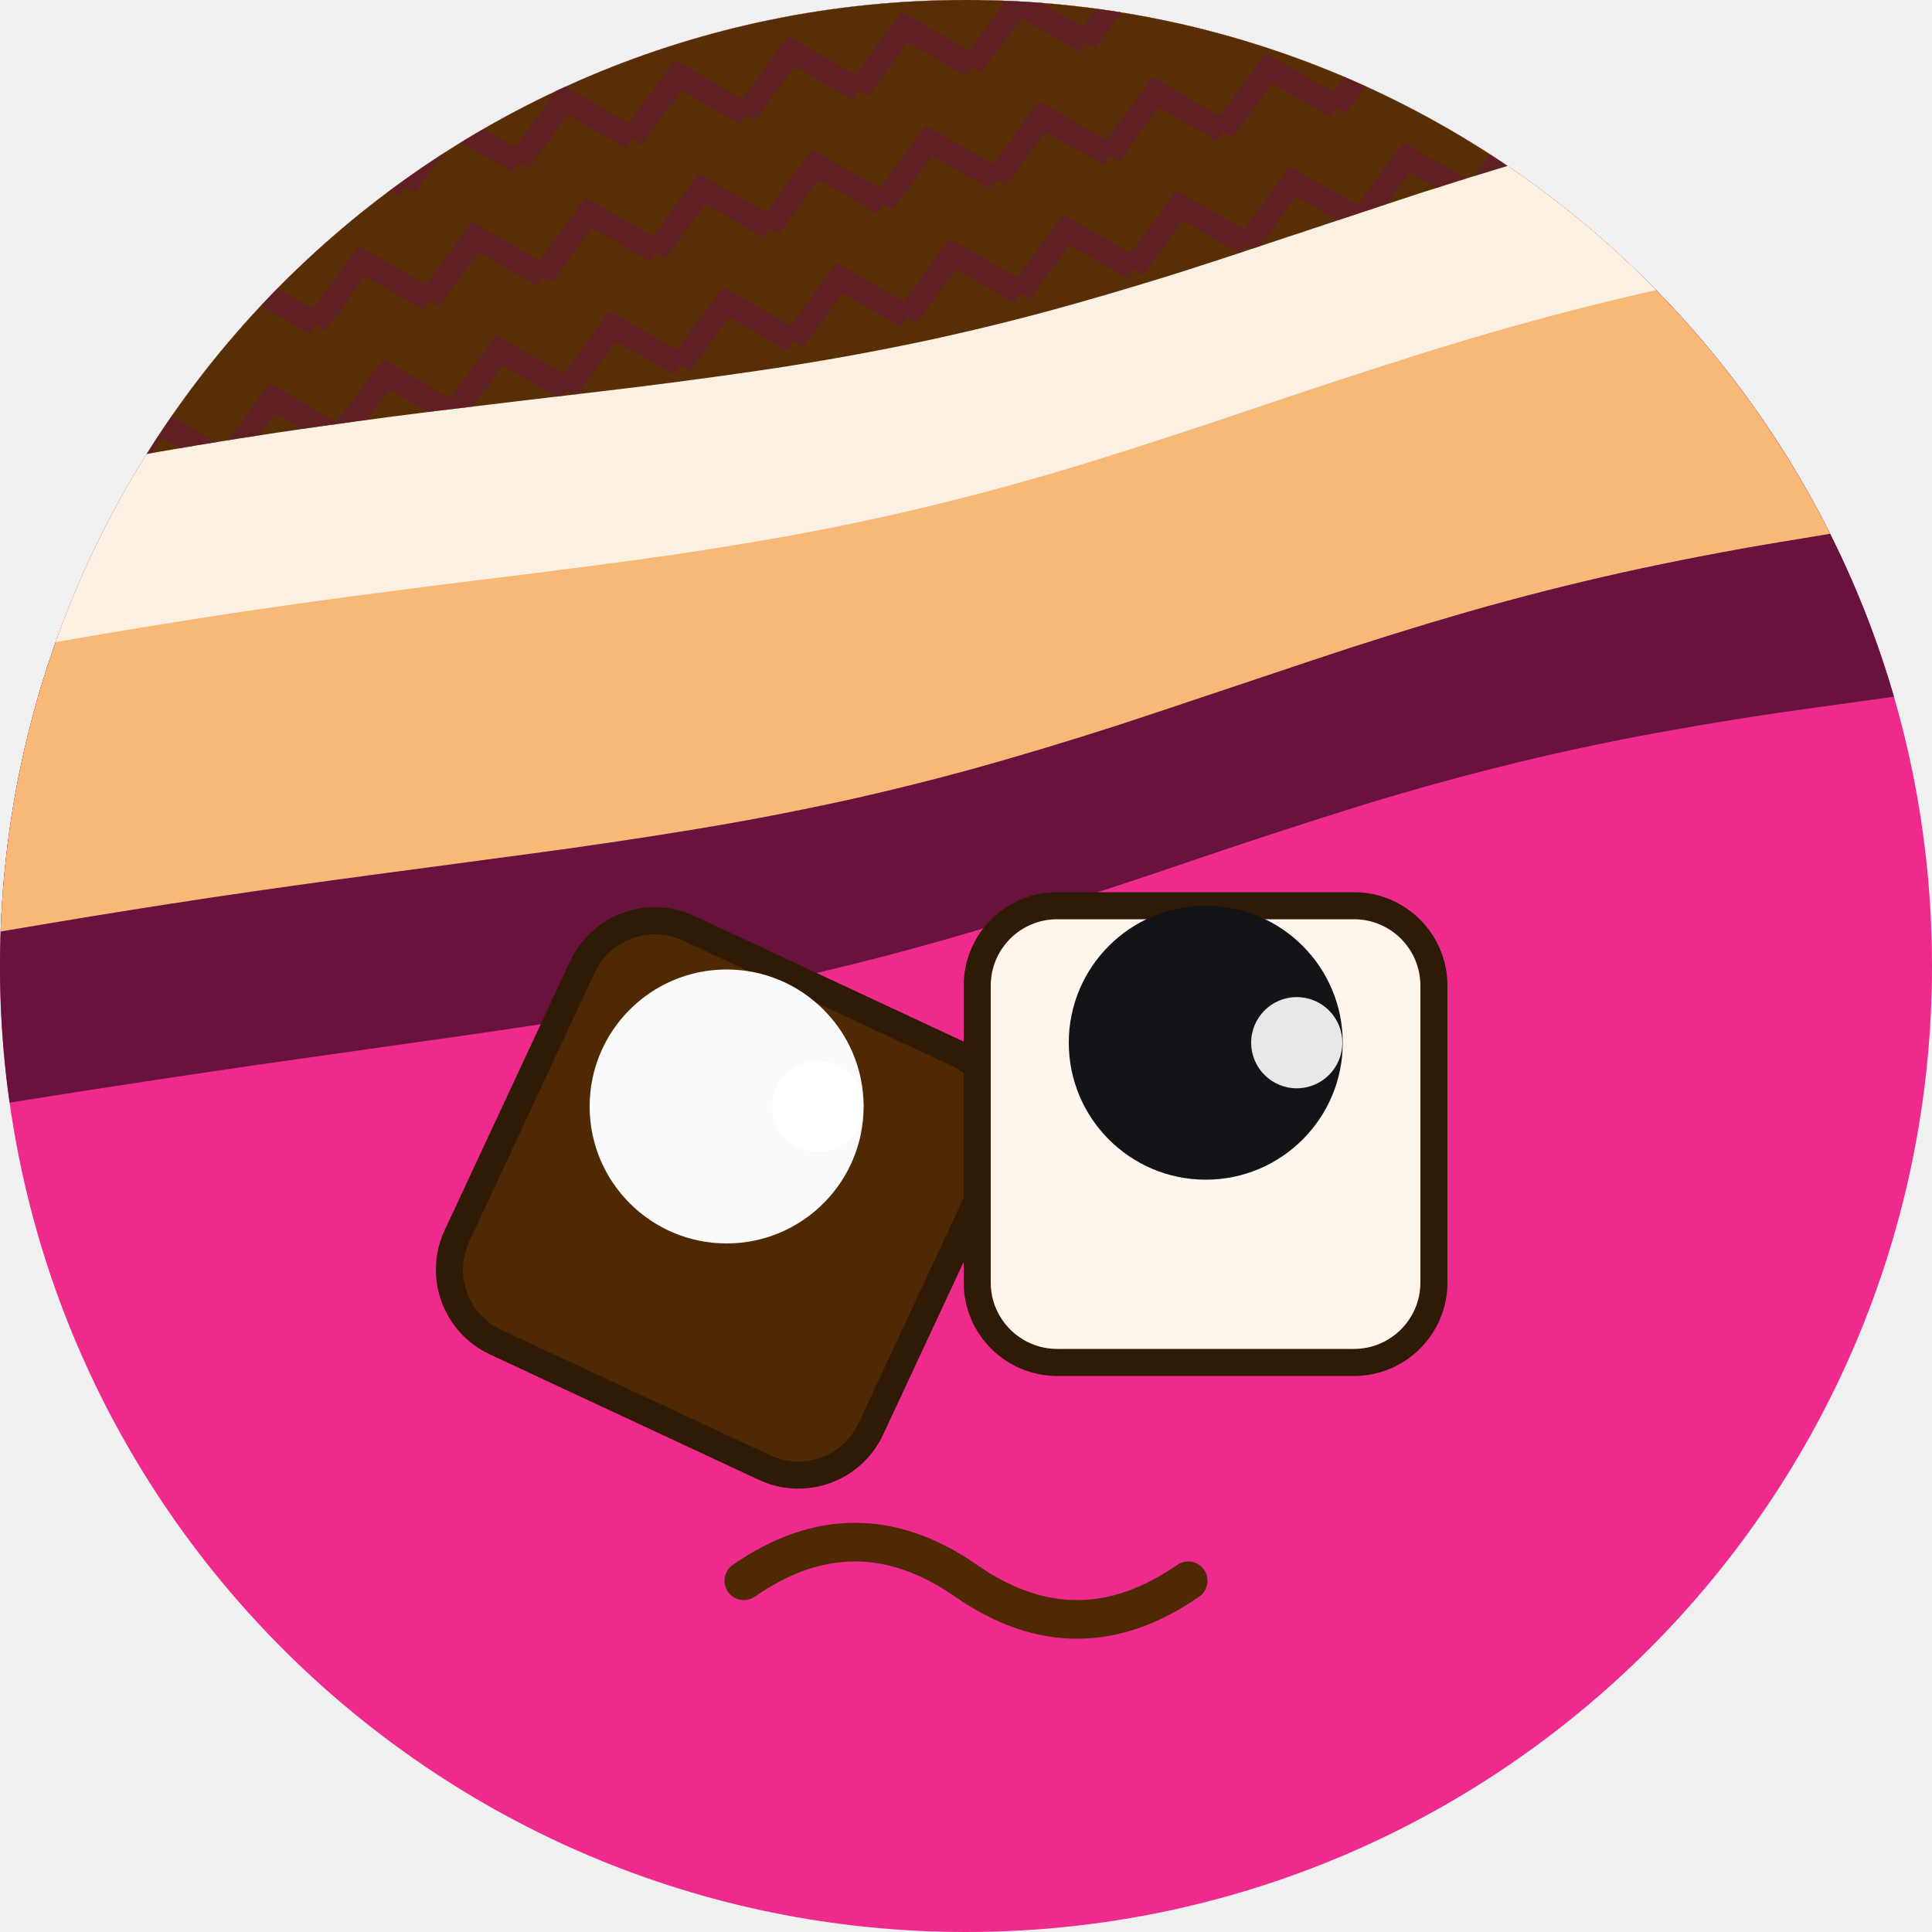
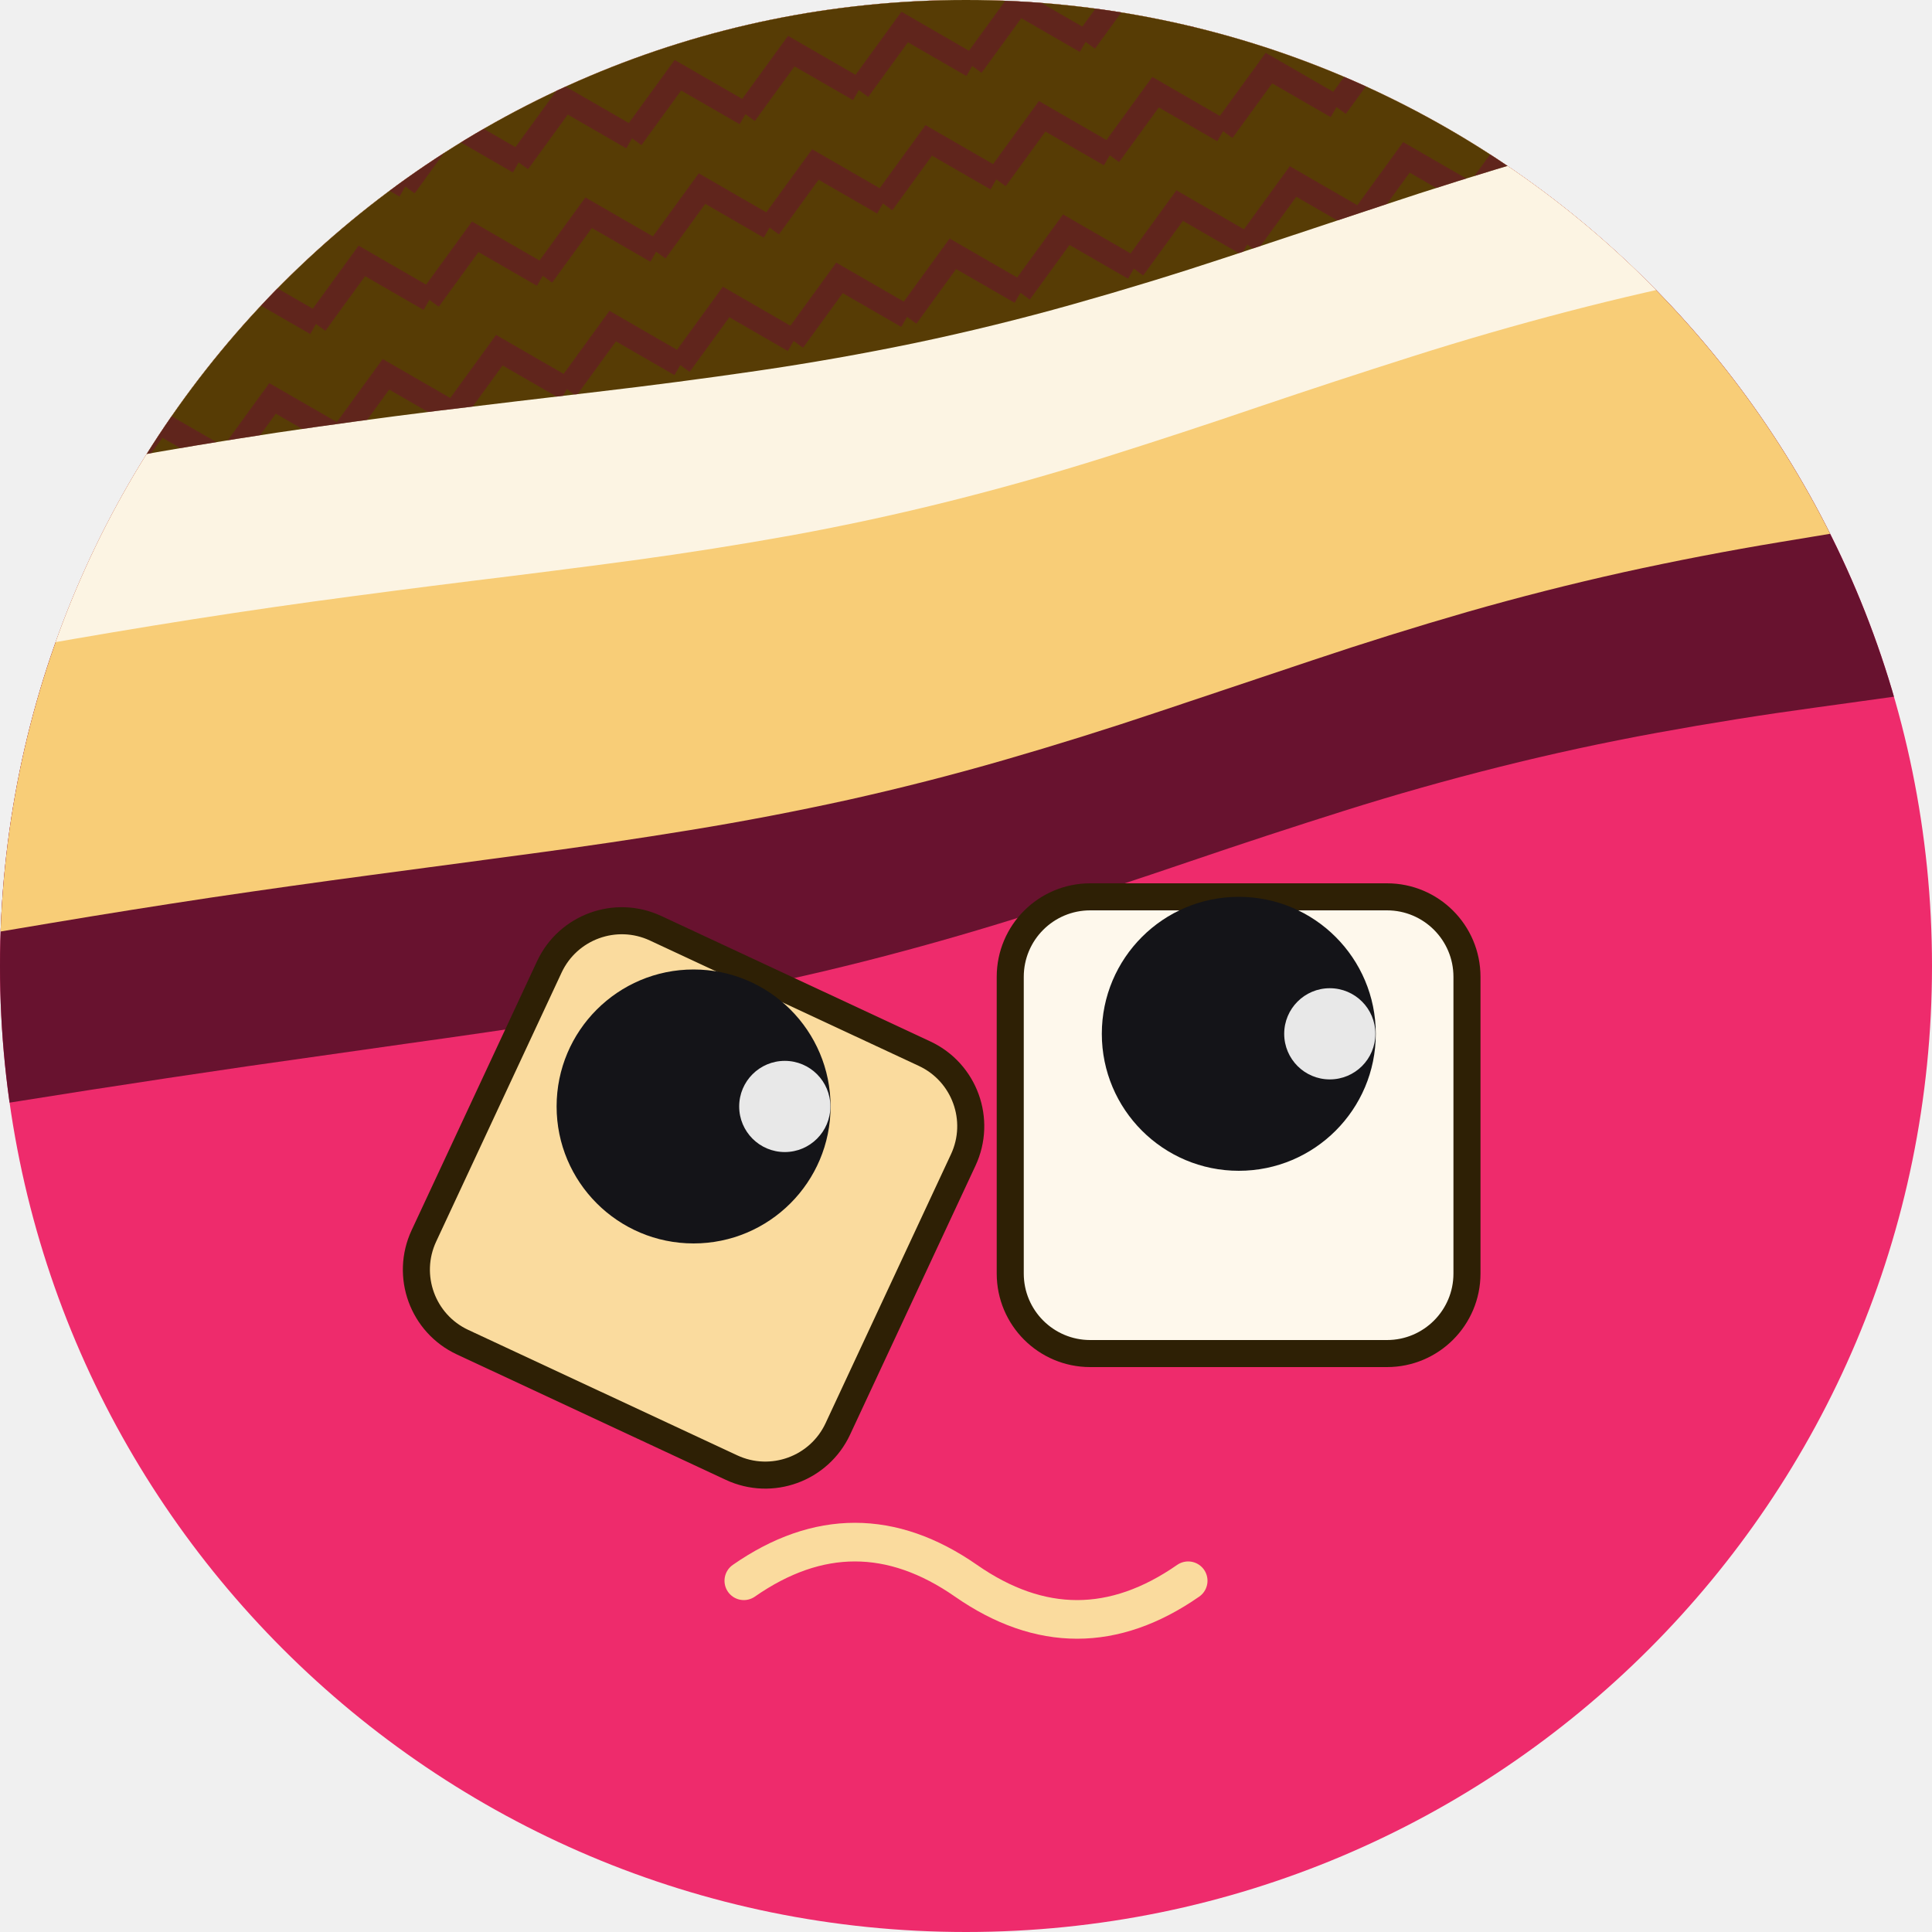
<svg xmlns="http://www.w3.org/2000/svg" viewBox="0 0 100 100" width="128" height="128" role="img" aria-label="Avatar">
  <defs>
    <clipPath id="c62942659">
      <rect width="100" height="100" rx="50" />
    </clipPath>
    <pattern id="h62942659" width="6" height="6" patternUnits="userSpaceOnUse">
-       <path d="M0 4.5L3 1.8L6 4.5" fill="none" stroke="#68123d" stroke-width="1.2" />
+       <path d="M0 4.5L3 1.8L6 4.5" fill="none" stroke="#68122f" stroke-width="1.2" />
    </pattern>
  </defs>
  <g clip-path="url(#c62942659)">
-     <rect width="100" height="100" fill="#ee2b8c" />
+     <rect width="100" height="100" fill="#ee2b6c" />
    <g transform="rotate(-12 50 50)">
-       <path fill="#68123d" d="M-60 -60H160V46.36L100 46.36L95.83 46.06Q91.67 45.75 87.5 45.63Q83.33 45.51 79.17 45.66Q75 45.81 70.83 46.21Q66.67 46.61 62.5 47.11Q58.33 47.61 54.17 48.02Q50 48.44 45.83 48.63Q41.67 48.82 37.5 48.75Q33.33 48.69 29.17 48.45Q25 48.21 20.83 47.91Q16.67 47.62 12.5 47.34Q8.33 47.07 4.17 46.84L0 46.62L-60 46.62Z" />
-       <path fill="#f8b877" d="M-60 -60H160V37.49L100 37.49L95.83 37.3Q91.67 37.11 87.5 37.14Q83.33 37.18 79.17 37.47Q75 37.77 70.83 38.25Q66.67 38.72 62.5 39.2Q58.33 39.68 54.17 39.98Q50 40.28 45.83 40.32Q41.67 40.35 37.5 40.15Q33.33 39.95 29.17 39.63Q25 39.31 20.83 38.99Q16.67 38.67 12.5 38.41Q8.33 38.16 4.17 37.98L0 37.8L-60 37.8Z" />
-       <path fill="#fcf0e3" d="M-60 -60H160V23.26L100 23.26L95.83 23.21Q91.67 23.15 87.5 23.34Q83.33 23.53 79.17 23.94Q75 24.35 70.83 24.84Q66.67 25.34 62.5 25.74Q58.33 26.14 54.17 26.29Q50 26.44 45.83 26.32Q41.67 26.19 37.5 25.88Q33.33 25.56 29.17 25.19Q25 24.83 20.83 24.52Q16.67 24.22 12.5 24.02Q8.33 23.82 4.17 23.7L0 23.59L-60 23.59Z" />
-       <path fill="#572e05" d="M-60 -60H160V14.72L100 14.72L95.83 14.8Q91.67 14.89 87.5 15.2Q83.33 15.52 79.17 15.99Q75 16.46 70.83 16.92Q66.67 17.38 62.5 17.65Q58.33 17.92 54.17 17.91Q50 17.89 45.83 17.62Q41.67 17.35 37.5 16.96Q33.33 16.57 29.17 16.2Q25 15.84 20.83 15.58Q16.67 15.33 12.5 15.21Q8.33 15.08 4.17 15.05L0 15.02L-60 15.02Z" />
+       <path fill="#68122f" d="M-60 -60H160V46.36L100 46.36L95.83 46.06Q91.67 45.75 87.5 45.63Q83.33 45.51 79.17 45.66Q75 45.81 70.83 46.21Q66.67 46.61 62.5 47.11Q58.33 47.61 54.17 48.02Q50 48.44 45.83 48.63Q41.67 48.82 37.5 48.75Q33.33 48.69 29.17 48.45Q25 48.21 20.83 47.91Q16.67 47.62 12.5 47.34Q8.33 47.07 4.17 46.84L0 46.62L-60 46.62Z" />
+       <path fill="#f8cd77" d="M-60 -60H160V37.49L100 37.49L95.83 37.3Q91.67 37.11 87.5 37.14Q83.33 37.18 79.17 37.47Q75 37.77 70.83 38.25Q66.67 38.72 62.5 39.2Q58.33 39.68 54.17 39.98Q50 40.28 45.83 40.32Q41.67 40.35 37.5 40.15Q33.33 39.95 29.17 39.63Q25 39.31 20.83 38.99Q16.67 38.67 12.5 38.41Q8.33 38.16 4.17 37.98L0 37.8L-60 37.8Z" />
+       <path fill="#fcf4e3" d="M-60 -60H160V23.26L100 23.26L95.83 23.21Q91.67 23.15 87.5 23.34Q83.33 23.53 79.17 23.94Q75 24.35 70.83 24.84Q66.67 25.34 62.5 25.74Q58.33 26.14 54.17 26.29Q50 26.44 45.83 26.32Q41.67 26.19 37.5 25.88Q33.33 25.56 29.17 25.19Q25 24.83 20.83 24.52Q16.67 24.22 12.5 24.02Q8.33 23.82 4.17 23.7L0 23.59L-60 23.59Z" />
+       <path fill="#573c05" d="M-60 -60H160V14.72L100 14.72L95.83 14.8Q91.67 14.89 87.5 15.2Q83.33 15.52 79.17 15.99Q75 16.46 70.83 16.92Q66.67 17.38 62.5 17.65Q58.33 17.92 54.17 17.91Q50 17.89 45.83 17.62Q41.67 17.35 37.5 16.96Q33.33 16.57 29.17 16.2Q25 15.84 20.83 15.58Q16.67 15.33 12.5 15.21Q8.33 15.08 4.17 15.05L0 15.02L-60 15.02Z" />
      <path fill="url(#h62942659)" opacity=".55" d="M-60 -60H160V14.72L100 14.72L95.83 14.8Q91.67 14.89 87.5 15.2Q83.33 15.52 79.17 15.99Q75 16.46 70.83 16.92Q66.67 17.38 62.5 17.65Q58.33 17.92 54.17 17.91Q50 17.89 45.83 17.62Q41.67 17.35 37.5 16.96Q33.33 16.57 29.17 16.2Q25 15.84 20.83 15.58Q16.67 15.33 12.5 15.21Q8.33 15.08 4.17 15.05L0 15.02L-60 15.02Z" />
    </g>
-     <rect x="25.79" y="50.18" width="23.64" height="23.64" rx="4.14" fill="#4e2904" stroke="#2e1a05" stroke-width="1.4" transform="rotate(25 37.6 62)" />
-     <circle cx="37.61" cy="57.27" r="7.09" fill="#fafafa" />
-     <circle cx="42.33" cy="57.27" r="2.36" fill="#fff" opacity=".9" />
-     <rect x="50.58" y="46.88" width="23.64" height="23.64" rx="4.14" fill="#fef5ec" stroke="#2e1a05" stroke-width="1.4" />
-     <circle cx="62.41" cy="53.97" r="7.09" fill="#141418" />
-     <circle cx="67.12" cy="53.97" r="2.36" fill="#fff" opacity=".9" />
-     <path d="M38.5 81.82Q44.25 77.82 50 81.82T61.5 81.82" fill="none" stroke="#4e2904" stroke-width="2" stroke-linecap="round" />
+     <rect x="24.08" y="50.18" width="23.64" height="23.64" rx="4.14" fill="#fadb9e" stroke="#2e2005" stroke-width="1.4" transform="rotate(25 35.89 62)" />
+     <circle cx="35.9" cy="57.27" r="7.09" fill="#141418" />
+     <circle cx="40.62" cy="57.27" r="2.36" fill="#fff" opacity=".9" />
+     <rect x="52.29" y="46.42" width="23.64" height="23.64" rx="4.14" fill="#fef8ec" stroke="#2e2005" stroke-width="1.4" />
+     <circle cx="64.12" cy="53.51" r="7.09" fill="#141418" />
+     <circle cx="68.83" cy="53.51" r="2.36" fill="#fff" opacity=".9" />
+     <path d="M38.5 81.82Q44.25 77.82 50 81.82T61.5 81.82" fill="none" stroke="#fadb9e" stroke-width="2" stroke-linecap="round" />
  </g>
</svg>
